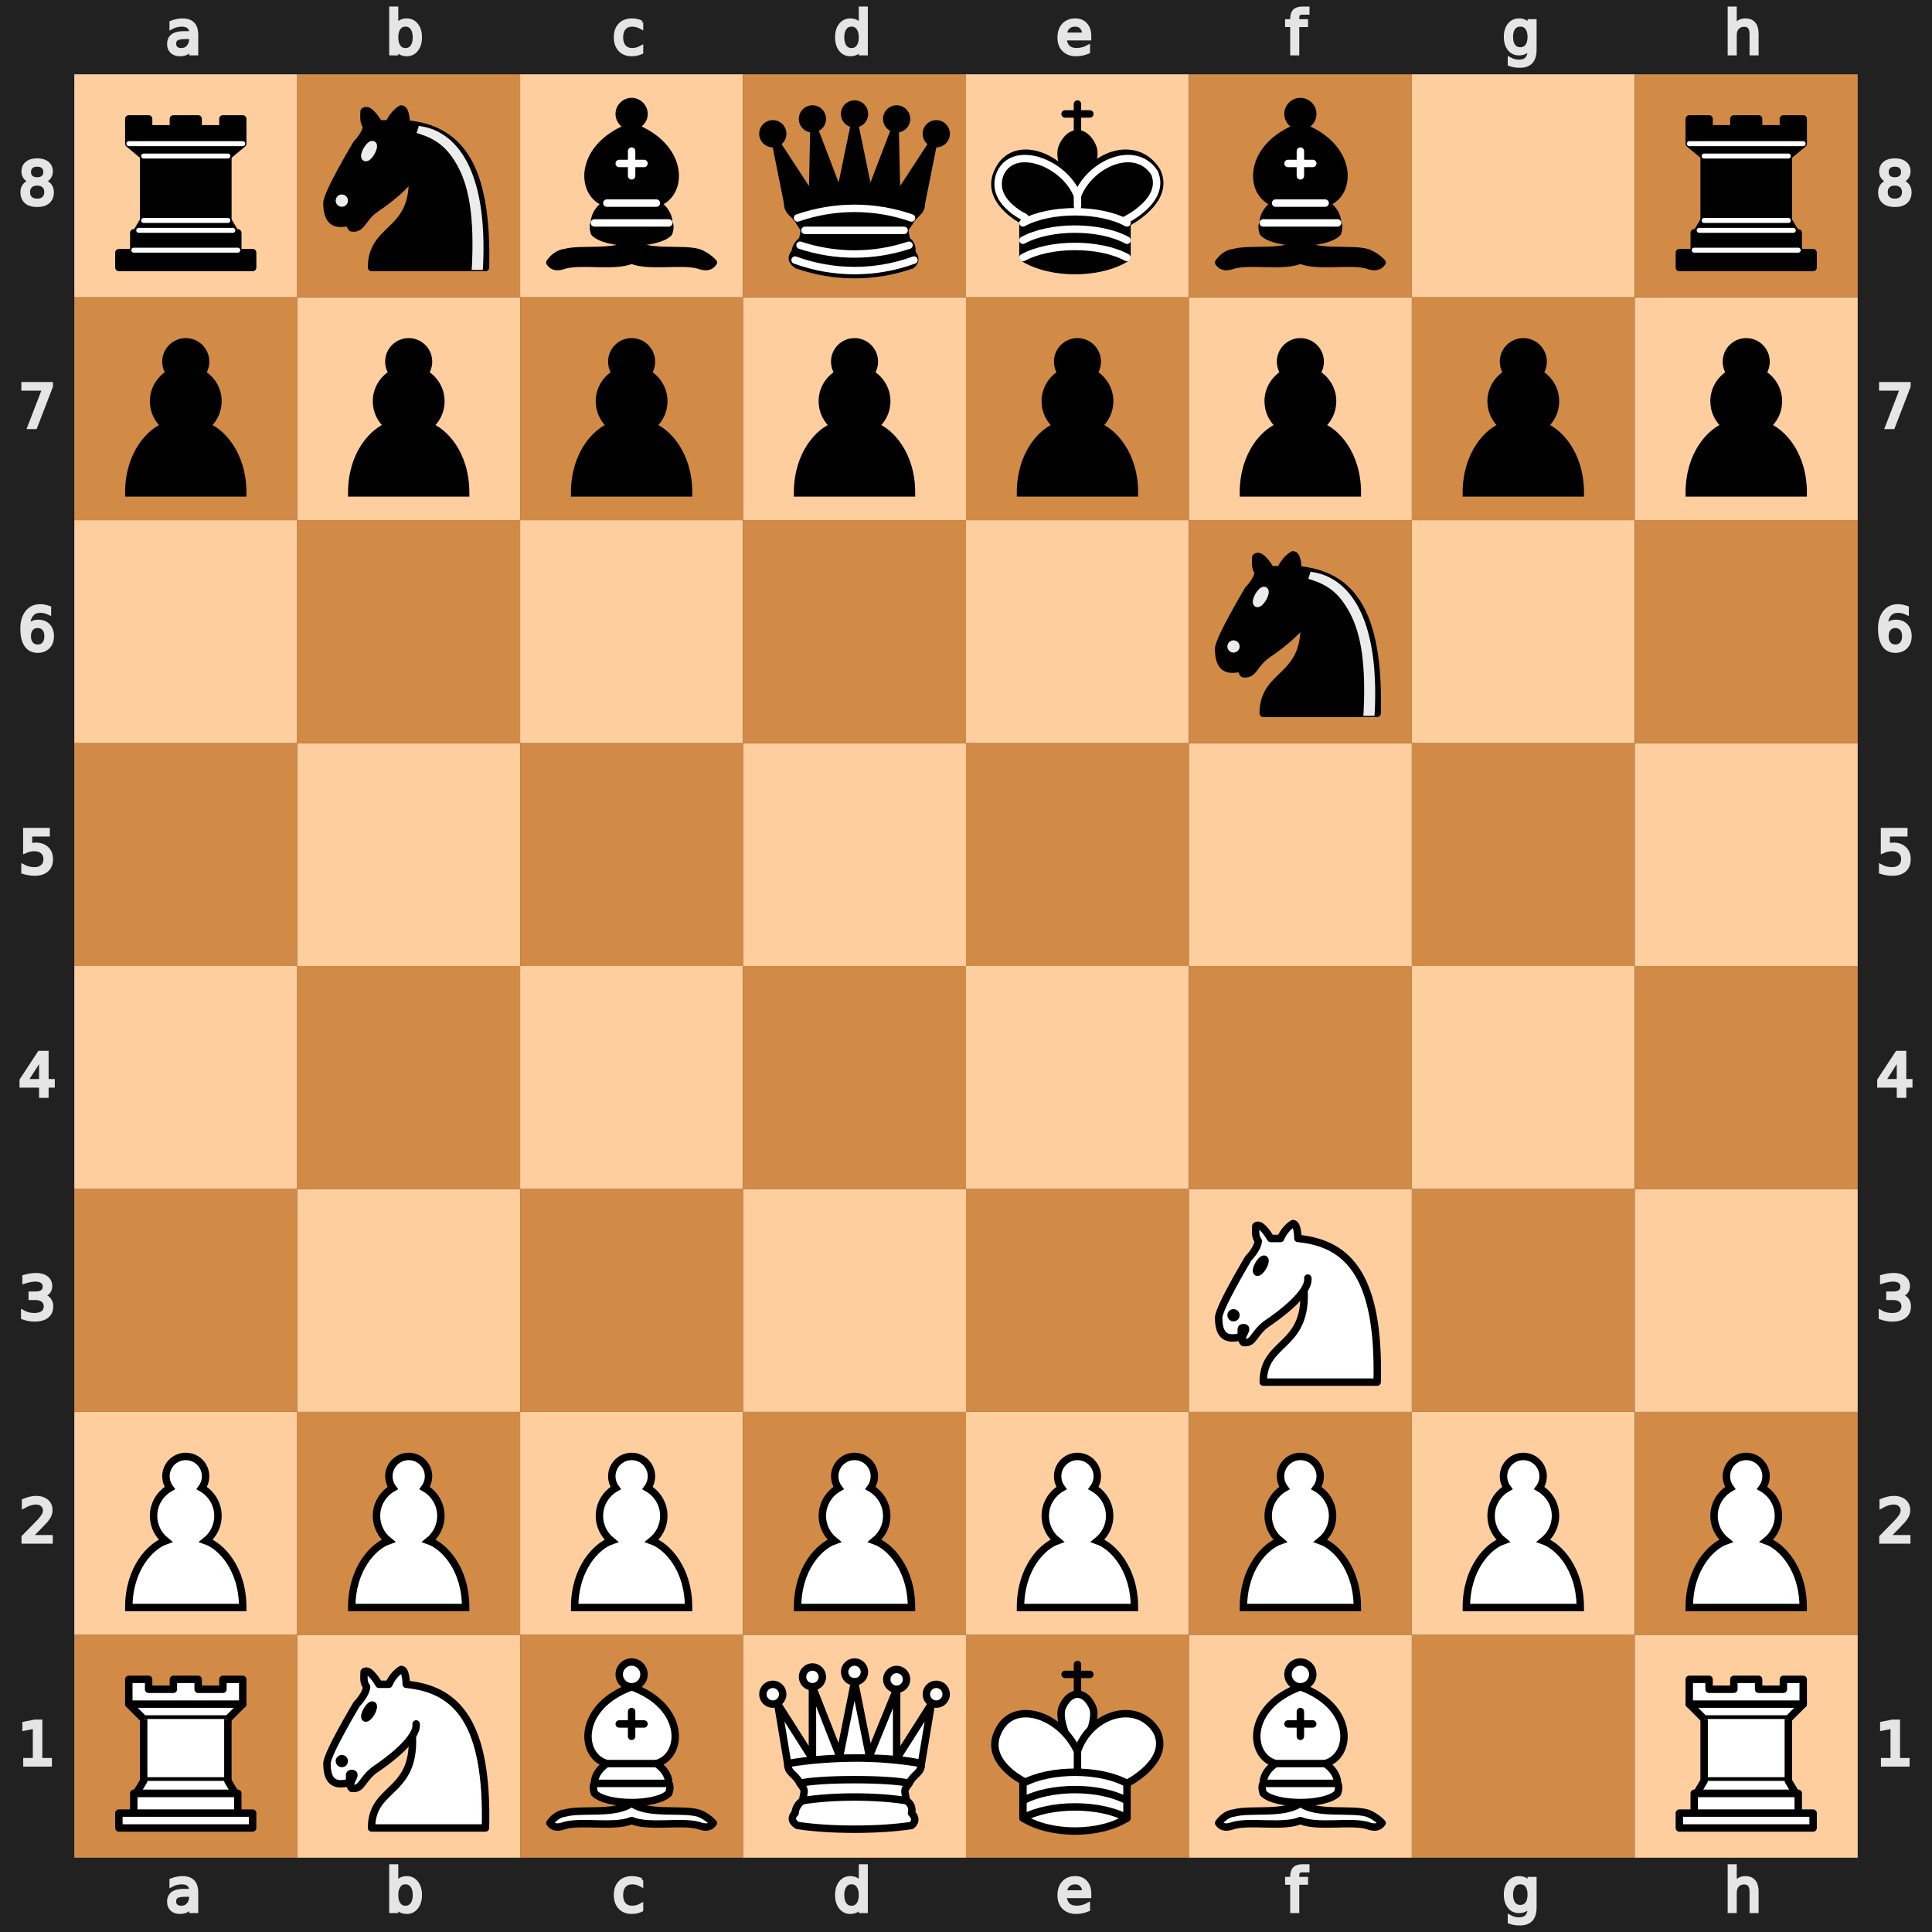
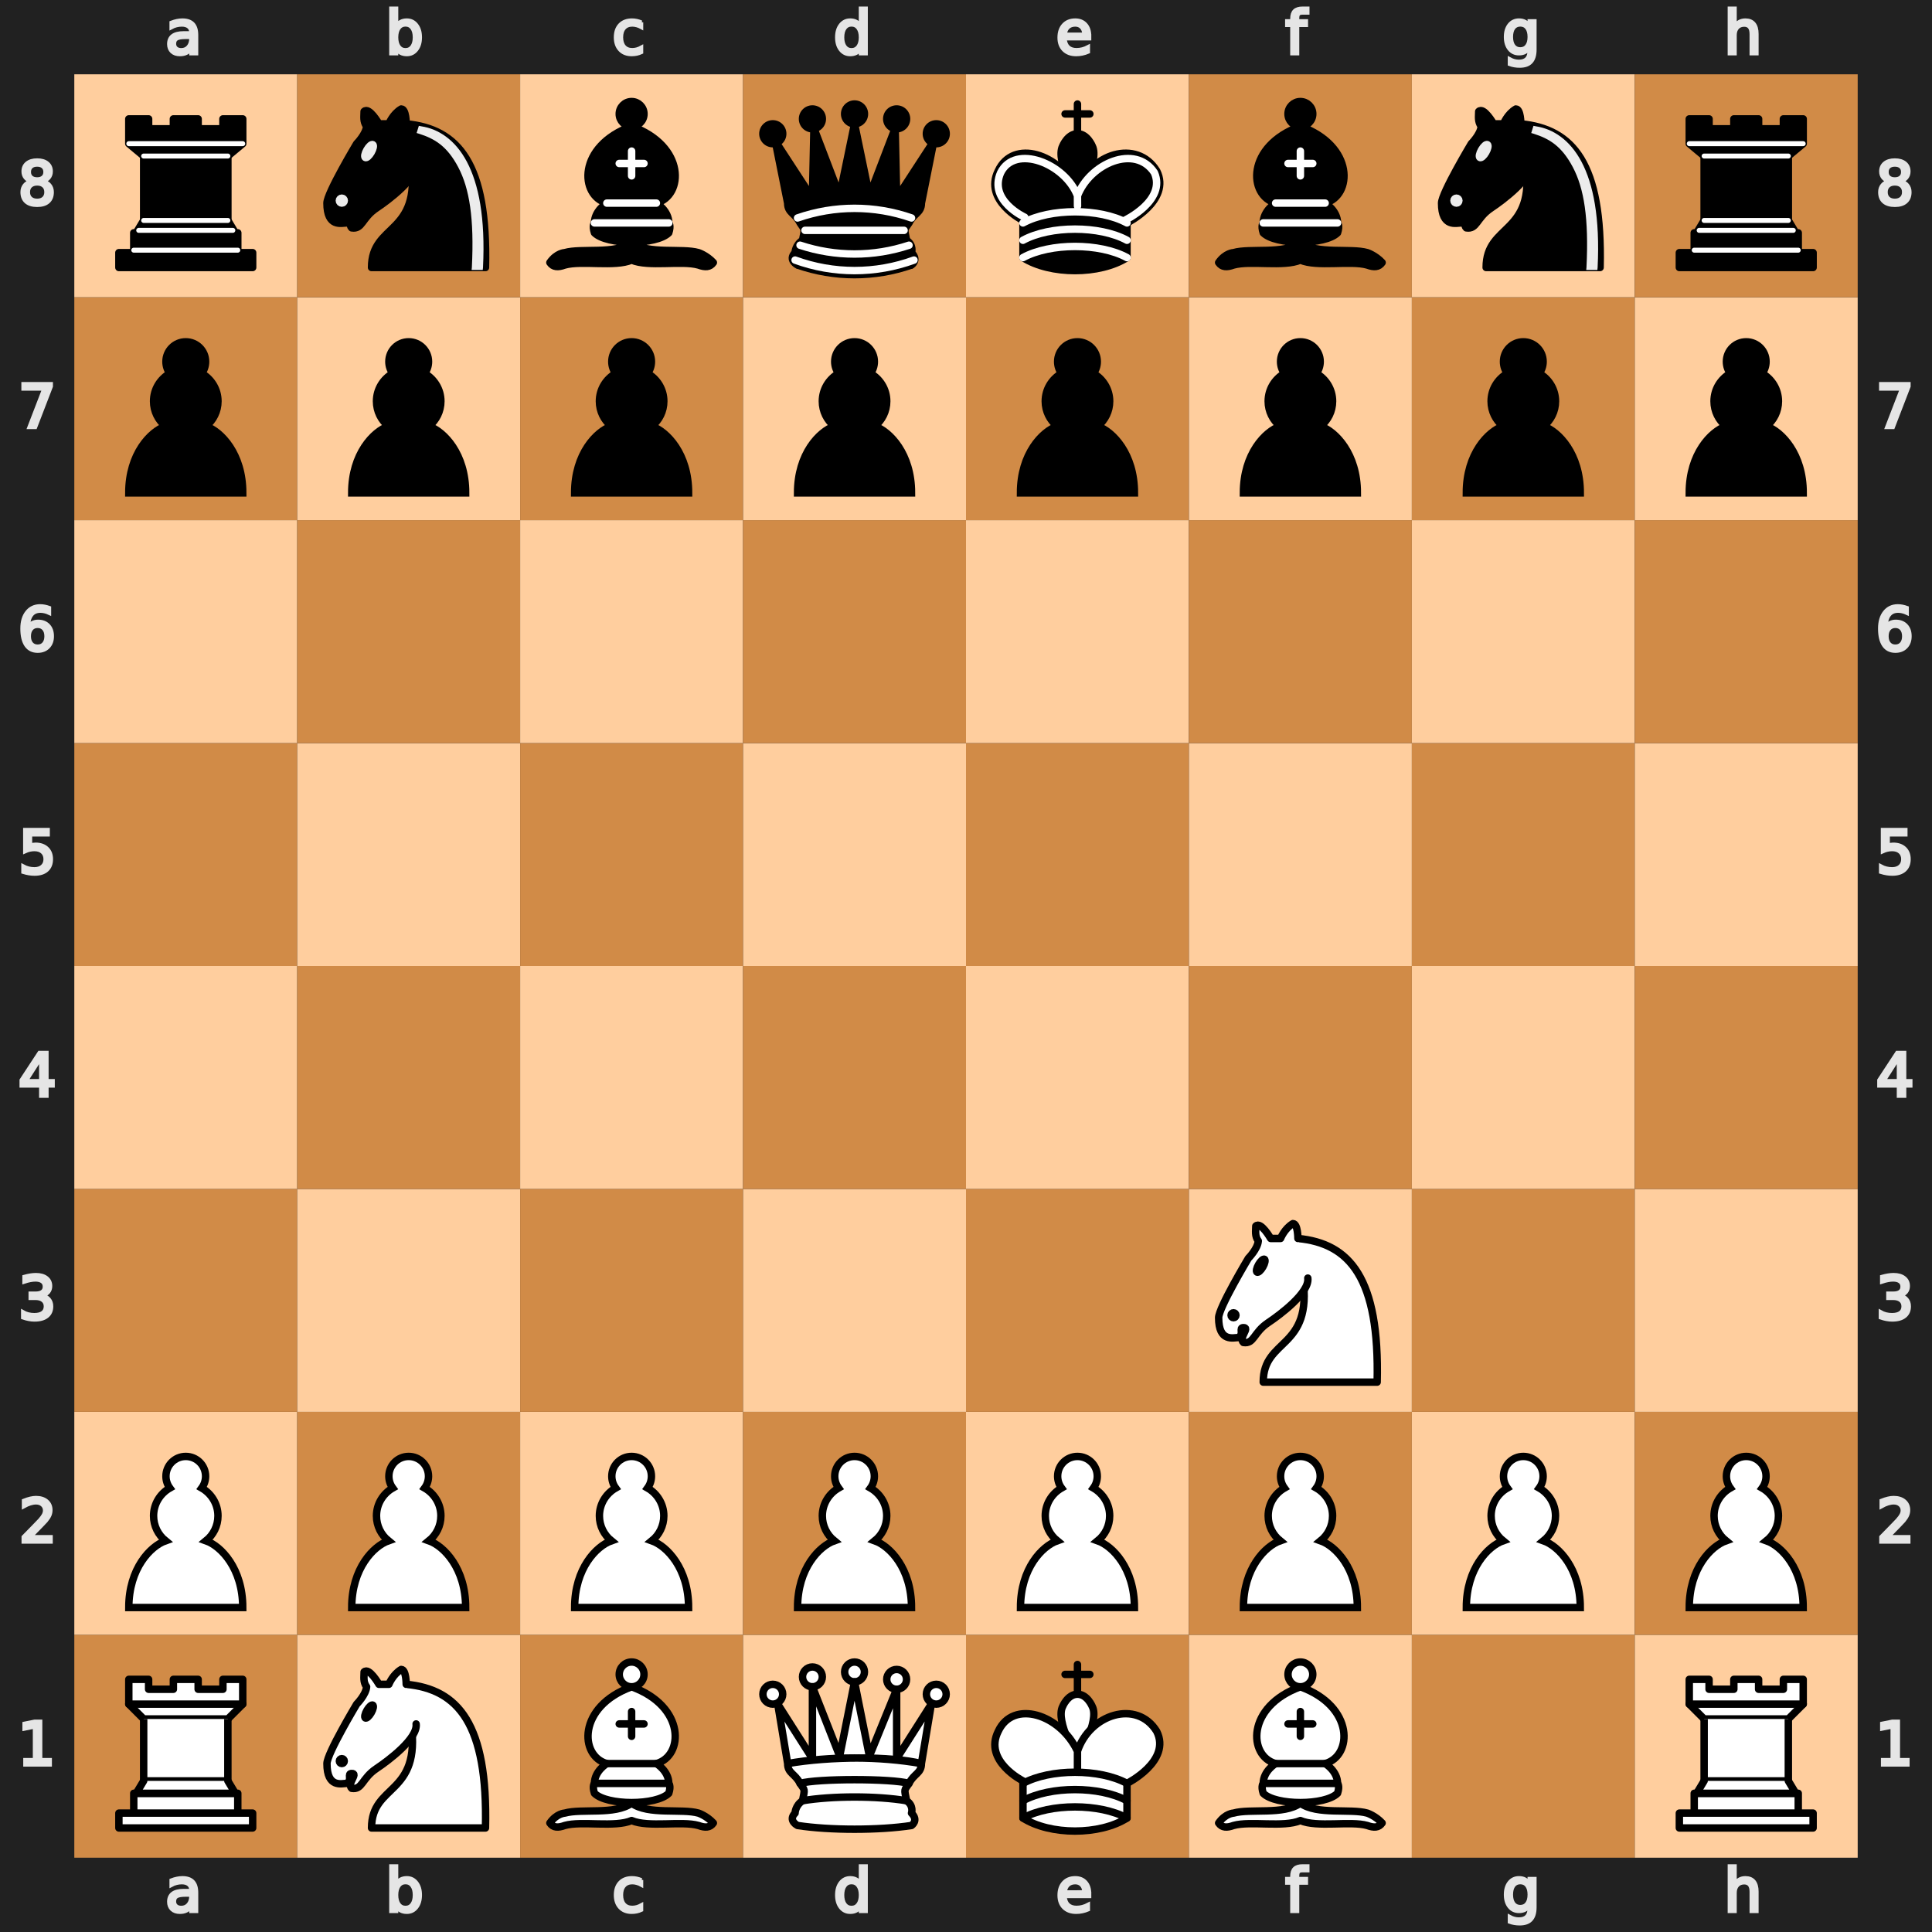
<svg xmlns="http://www.w3.org/2000/svg" xmlns:xlink="http://www.w3.org/1999/xlink" version="1.2" baseProfile="tiny" viewBox="0 0 390 390" width="350" height="350">
  <defs>
    <g id="white-pawn" class="white pawn">
      <path d="M22.5 9c-2.21 0-4 1.79-4 4 0 .89.29 1.71.78 2.38C17.33 16.5 16 18.59 16 21c0 2.03.94 3.84 2.41 5.03-3 1.06-7.41 5.55-7.41 13.47h23c0-7.92-4.41-12.41-7.41-13.47 1.47-1.19 2.41-3 2.41-5.03 0-2.41-1.33-4.5-3.28-5.62.49-.67.78-1.49.78-2.38 0-2.21-1.79-4-4-4z" fill="#fff" stroke="#000" stroke-width="1.5" stroke-linecap="round" />
    </g>
    <g id="white-knight" class="white knight" fill="none" fill-rule="evenodd" stroke="#000" stroke-width="1.5" stroke-linecap="round" stroke-linejoin="round">
      <path d="M 22,10 C 32.5,11 38.5,18 38,39 L 15,39 C 15,30 25,32.5 23,18" style="fill:#ffffff; stroke:#000000;" />
      <path d="M 24,18 C 24.38,20.91 18.45,25.37 16,27 C 13,29 13.18,31.34 11,31 C 9.958,30.06 12.41,27.96 11,28 C 10,28 11.19,29.23 10,30 C 9,30 5.997,31 6,26 C 6,24 12,14 12,14 C 12,14 13.89,12.1 14,10.5 C 13.27,9.506 13.5,8.5 13.5,7.5 C 14.5,6.5 16.5,10 16.5,10 L 18.5,10 C 18.5,10 19.28,8.008 21,7 C 22,7 22,10 22,10" style="fill:#ffffff; stroke:#000000;" />
      <path d="M 9.5 25.5 A 0.5 0.5 0 1 1 8.5,25.5 A 0.5 0.5 0 1 1 9.5 25.5 z" style="fill:#000000; stroke:#000000;" />
      <path d="M 15 15.5 A 0.5 1.5 0 1 1 14,15.5 A 0.5 1.5 0 1 1 15 15.5 z" transform="matrix(0.866,0.5,-0.5,0.866,9.693,-5.173)" style="fill:#000000; stroke:#000000;" />
    </g>
    <g id="white-bishop" class="white bishop" fill="none" fill-rule="evenodd" stroke="#000" stroke-width="1.5" stroke-linecap="round" stroke-linejoin="round">
      <g fill="#fff" stroke-linecap="butt">
        <path d="M9 36c3.39-.97 10.11.43 13.5-2 3.39 2.43 10.11 1.03 13.5 2 0 0 1.65.54 3 2-.68.97-1.65.99-3 .5-3.39-.97-10.11.46-13.5-1-3.39 1.46-10.11.03-13.5 1-1.354.49-2.323.47-3-.5 1.354-1.94 3-2 3-2zM15 32c2.5 2.5 12.5 2.5 15 0 .5-1.5 0-2 0-2 0-2.5-2.5-4-2.5-4 5.5-1.5 6-11.5-5-15.5-11 4-10.5 14-5 15.5 0 0-2.5 1.5-2.5 4 0 0-.5.5 0 2zM25 8a2.5 2.5 0 1 1-5 0 2.5 2.5 0 1 1 5 0z" />
      </g>
      <path d="M17.5 26h10M15 30h15m-7.5-14.5v5M20 18h5" stroke-linejoin="miter" />
    </g>
    <g id="white-rook" class="white rook" fill="#fff" fill-rule="evenodd" stroke="#000" stroke-width="1.5" stroke-linecap="round" stroke-linejoin="round">
      <path d="M9 39h27v-3H9v3zM12 36v-4h21v4H12zM11 14V9h4v2h5V9h5v2h5V9h4v5" stroke-linecap="butt" />
      <path d="M34 14l-3 3H14l-3-3" />
      <path d="M31 17v12.5H14V17" stroke-linecap="butt" stroke-linejoin="miter" />
      <path d="M31 29.5l1.5 2.5h-20l1.5-2.5" />
      <path d="M11 14h23" fill="none" stroke-linejoin="miter" />
    </g>
    <g id="white-queen" class="white queen" fill="#fff" fill-rule="evenodd" stroke="#000" stroke-width="1.5" stroke-linecap="round" stroke-linejoin="round">
      <path d="M8 12a2 2 0 1 1-4 0 2 2 0 1 1 4 0zM24.5 7.5a2 2 0 1 1-4 0 2 2 0 1 1 4 0zM41 12a2 2 0 1 1-4 0 2 2 0 1 1 4 0zM16 8.5a2 2 0 1 1-4 0 2 2 0 1 1 4 0zM33 9a2 2 0 1 1-4 0 2 2 0 1 1 4 0z" />
      <path d="M9 26c8.5-1.5 21-1.5 27 0l2-12-7 11V11l-5.5 13.5-3-15-3 15-5.5-14V25L7 14l2 12zM9 26c0 2 1.5 2 2.5 4 1 1.5 1 1 .5 3.5-1.5 1-1.5 2.5-1.5 2.5-1.5 1.5.5 2.5.5 2.5 6.5 1 16.5 1 23 0 0 0 1.5-1 0-2.5 0 0 .5-1.5-1-2.5-.5-2.5-.5-2 .5-3.5 1-2 2.5-2 2.5-4-8.5-1.5-18.5-1.5-27 0z" stroke-linecap="butt" />
      <path d="M11.5 30c3.5-1 18.5-1 22 0M12 33.5c6-1 15-1 21 0" fill="none" />
    </g>
    <g id="white-king" class="white king" fill="none" fill-rule="evenodd" stroke="#000" stroke-width="1.5" stroke-linecap="round" stroke-linejoin="round">
      <path d="M22.5 11.63V6M20 8h5" stroke-linejoin="miter" />
      <path d="M22.5 25s4.5-7.5 3-10.5c0 0-1-2.5-3-2.5s-3 2.5-3 2.5c-1.5 3 3 10.5 3 10.5" fill="#fff" stroke-linecap="butt" stroke-linejoin="miter" />
      <path d="M11.5 37c5.5 3.5 15.5 3.5 21 0v-7s9-4.5 6-10.5c-4-6.5-13.5-3.5-16 4V27v-3.5c-3.5-7.5-13-10.5-16-4-3 6 5 10 5 10V37z" fill="#fff" />
      <path d="M11.5 30c5.5-3 15.5-3 21 0m-21 3.5c5.5-3 15.5-3 21 0m-21 3.5c5.5-3 15.5-3 21 0" />
    </g>
    <g id="black-pawn" class="black pawn">
      <path d="M22.5 9c-2.21 0-4 1.79-4 4 0 .89.29 1.71.78 2.38C17.33 16.5 16 18.59 16 21c0 2.03.94 3.84 2.41 5.03-3 1.06-7.41 5.55-7.41 13.47h23c0-7.92-4.41-12.41-7.41-13.47 1.47-1.19 2.41-3 2.41-5.03 0-2.41-1.33-4.5-3.28-5.62.49-.67.78-1.49.78-2.38 0-2.21-1.79-4-4-4z" stroke="#000" stroke-width="1.5" stroke-linecap="round" />
    </g>
    <g id="black-knight" class="black knight" fill="none" fill-rule="evenodd" stroke="#000" stroke-width="1.5" stroke-linecap="round" stroke-linejoin="round">
      <path d="M 22,10 C 32.5,11 38.5,18 38,39 L 15,39 C 15,30 25,32.5 23,18" style="fill:#000000; stroke:#000000;" />
      <path d="M 24,18 C 24.38,20.91 18.45,25.37 16,27 C 13,29 13.18,31.34 11,31 C 9.958,30.06 12.41,27.96 11,28 C 10,28 11.19,29.23 10,30 C 9,30 5.997,31 6,26 C 6,24 12,14 12,14 C 12,14 13.89,12.1 14,10.5 C 13.27,9.506 13.5,8.5 13.5,7.5 C 14.5,6.5 16.5,10 16.5,10 L 18.5,10 C 18.5,10 19.28,8.008 21,7 C 22,7 22,10 22,10" style="fill:#000000; stroke:#000000;" />
      <path d="M 9.5 25.5 A 0.5 0.5 0 1 1 8.5,25.5 A 0.5 0.5 0 1 1 9.5 25.5 z" style="fill:#ececec; stroke:#ececec;" />
      <path d="M 15 15.5 A 0.5 1.5 0 1 1 14,15.5 A 0.5 1.5 0 1 1 15 15.5 z" transform="matrix(0.866,0.5,-0.5,0.866,9.693,-5.173)" style="fill:#ececec; stroke:#ececec;" />
      <path d="M 24.55,10.4 L 24.1,11.85 L 24.6,12 C 27.75,13 30.25,14.49 32.5,18.75 C 34.75,23.01 35.75,29.06 35.25,39 L 35.2,39.5 L 37.45,39.5 L 37.5,39 C 38,28.94 36.62,22.15 34.25,17.66 C 31.88,13.17 28.46,11.02 25.06,10.5 L 24.55,10.4 z " style="fill:#ececec; stroke:none;" />
    </g>
    <g id="black-bishop" class="black bishop" fill="none" fill-rule="evenodd" stroke="#000" stroke-width="1.5" stroke-linecap="round" stroke-linejoin="round">
      <path d="M9 36c3.39-.97 10.11.43 13.5-2 3.39 2.43 10.11 1.03 13.5 2 0 0 1.65.54 3 2-.68.97-1.65.99-3 .5-3.39-.97-10.11.46-13.5-1-3.39 1.46-10.11.03-13.5 1-1.354.49-2.323.47-3-.5 1.354-1.94 3-2 3-2zm6-4c2.5 2.5 12.5 2.5 15 0 .5-1.5 0-2 0-2 0-2.5-2.5-4-2.5-4 5.5-1.5 6-11.5-5-15.5-11 4-10.5 14-5 15.5 0 0-2.5 1.5-2.5 4 0 0-.5.5 0 2zM25 8a2.5 2.5 0 1 1-5 0 2.5 2.5 0 1 1 5 0z" fill="#000" stroke-linecap="butt" />
      <path d="M17.5 26h10M15 30h15m-7.5-14.5v5M20 18h5" stroke="#fff" stroke-linejoin="miter" />
    </g>
    <g id="black-rook" class="black rook" fill="#000" fill-rule="evenodd" stroke="#000" stroke-width="1.5" stroke-linecap="round" stroke-linejoin="round">
      <path d="M9 39h27v-3H9v3zM12.5 32l1.5-2.5h17l1.5 2.5h-20zM12 36v-4h21v4H12z" stroke-linecap="butt" />
      <path d="M14 29.5v-13h17v13H14z" stroke-linecap="butt" stroke-linejoin="miter" />
      <path d="M14 16.5L11 14h23l-3 2.5H14zM11 14V9h4v2h5V9h5v2h5V9h4v5H11z" stroke-linecap="butt" />
      <path d="M12 35.5h21M13 31.5h19M14 29.5h17M14 16.5h17M11 14h23" fill="none" stroke="#fff" stroke-width="1" stroke-linejoin="miter" />
    </g>
    <g id="black-queen" class="black queen" fill="#000" fill-rule="evenodd" stroke="#000" stroke-width="1.5" stroke-linecap="round" stroke-linejoin="round">
      <g fill="#000" stroke="none">
        <circle cx="6" cy="12" r="2.75" />
        <circle cx="14" cy="9" r="2.75" />
        <circle cx="22.5" cy="8" r="2.75" />
        <circle cx="31" cy="9" r="2.75" />
        <circle cx="39" cy="12" r="2.75" />
      </g>
      <path d="M9 26c8.5-1.5 21-1.5 27 0l2.5-12.5L31 25l-.3-14.1-5.2 13.6-3-14.5-3 14.5-5.2-13.6L14 25 6.5 13.5 9 26zM9 26c0 2 1.5 2 2.5 4 1 1.5 1 1 .5 3.5-1.5 1-1.5 2.5-1.5 2.5-1.5 1.5.5 2.5.5 2.5 6.5 1 16.5 1 23 0 0 0 1.5-1 0-2.5 0 0 .5-1.5-1-2.5-.5-2.5-.5-2 .5-3.5 1-2 2.5-2 2.5-4-8.5-1.5-18.5-1.5-27 0z" stroke-linecap="butt" />
      <path d="M11 38.5a35 35 1 0 0 23 0" fill="none" stroke-linecap="butt" />
      <path d="M11 29a35 35 1 0 1 23 0M12.5 31.5h20M11.5 34.5a35 35 1 0 0 22 0M10.5 37.5a35 35 1 0 0 24 0" fill="none" stroke="#fff" />
    </g>
    <g id="black-king" class="black king" fill="none" fill-rule="evenodd" stroke="#000" stroke-width="1.5" stroke-linecap="round" stroke-linejoin="round">
      <path d="M22.5 11.63V6" stroke-linejoin="miter" />
      <path d="M22.5 25s4.5-7.5 3-10.5c0 0-1-2.5-3-2.5s-3 2.5-3 2.5c-1.5 3 3 10.5 3 10.5" fill="#000" stroke-linecap="butt" stroke-linejoin="miter" />
      <path d="M11.5 37c5.5 3.5 15.5 3.5 21 0v-7s9-4.5 6-10.5c-4-6.5-13.5-3.5-16 4V27v-3.5c-3.5-7.5-13-10.5-16-4-3 6 5 10 5 10V37z" fill="#000" />
      <path d="M20 8h5" stroke-linejoin="miter" />
      <path d="M32 29.5s8.5-4 6.03-9.65C34.15 14 25 18 22.5 24.5l.01 2.1-.01-2.1C20 18 9.906 14 6.997 19.85c-2.497 5.65 4.853 9 4.853 9M11.5 30c5.5-3 15.5-3 21 0m-21 3.5c5.5-3 15.5-3 21 0m-21 3.5c5.5-3 15.5-3 21 0" stroke="#fff" />
    </g>
  </defs>
  <rect x="0" y="0" width="390" height="390" fill="#212121" />
  <g transform="translate(20, 0) scale(0.75, 0.75)" fill="#e5e5e5" stroke="#e5e5e5">
    <path d="M23.328 10.016q-1.742 0-2.414.398-.672.398-.672 1.36 0 .765.5 1.218.508.445 1.375.445 1.196 0 1.914-.843.727-.852.727-2.258v-.32zm2.867-.594v4.992h-1.437v-1.328q-.492.797-1.227 1.18-.734.375-1.797.375-1.343 0-2.14-.75-.79-.758-.79-2.024 0-1.476.985-2.226.992-.75 2.953-.75h2.016V8.75q0-.992-.656-1.531-.649-.547-1.829-.547-.75 0-1.46.18-.711.18-1.368.539V6.062q.79-.304 1.532-.453.742-.156 1.445-.156 1.898 0 2.836.984.937.985.937 2.985z" />
  </g>
  <g transform="translate(20, 375) scale(0.75, 0.75)" fill="#e5e5e5" stroke="#e5e5e5">
    <path d="M23.328 10.016q-1.742 0-2.414.398-.672.398-.672 1.36 0 .765.5 1.218.508.445 1.375.445 1.196 0 1.914-.843.727-.852.727-2.258v-.32zm2.867-.594v4.992h-1.437v-1.328q-.492.797-1.227 1.18-.734.375-1.797.375-1.343 0-2.14-.75-.79-.758-.79-2.024 0-1.476.985-2.226.992-.75 2.953-.75h2.016V8.75q0-.992-.656-1.531-.649-.547-1.829-.547-.75 0-1.46.18-.711.18-1.368.539V6.062q.79-.304 1.532-.453.742-.156 1.445-.156 1.898 0 2.836.984.937.985.937 2.985z" />
  </g>
  <g transform="translate(65, 0) scale(0.75, 0.75)" fill="#e5e5e5" stroke="#e5e5e5">
    <path d="M24.922 10.047q0-1.586-.656-2.485-.649-.906-1.79-.906-1.14 0-1.796.906-.649.899-.649 2.485 0 1.586.649 2.492.656.898 1.797.898 1.14 0 1.789-.898.656-.906.656-2.492zm-4.89-3.055q.452-.781 1.14-1.156.695-.383 1.656-.383 1.594 0 2.586 1.266 1 1.265 1 3.328 0 2.062-1 3.328-.992 1.266-2.586 1.266-.96 0-1.656-.375-.688-.383-1.14-1.164v1.312h-1.446V2.258h1.445z" />
  </g>
  <g transform="translate(65, 375) scale(0.75, 0.75)" fill="#e5e5e5" stroke="#e5e5e5">
    <path d="M24.922 10.047q0-1.586-.656-2.485-.649-.906-1.79-.906-1.14 0-1.796.906-.649.899-.649 2.485 0 1.586.649 2.492.656.898 1.797.898 1.14 0 1.789-.898.656-.906.656-2.492zm-4.89-3.055q.452-.781 1.14-1.156.695-.383 1.656-.383 1.594 0 2.586 1.266 1 1.265 1 3.328 0 2.062-1 3.328-.992 1.266-2.586 1.266-.96 0-1.656-.375-.688-.383-1.14-1.164v1.312h-1.446V2.258h1.445z" />
  </g>
  <g transform="translate(110, 0) scale(0.75, 0.75)" fill="#e5e5e5" stroke="#e5e5e5">
    <path d="M25.96 6v1.344q-.608-.336-1.226-.5-.609-.172-1.234-.172-1.398 0-2.172.89-.773.883-.773 2.485 0 1.601.773 2.492.774.883 2.172.883.625 0 1.234-.164.618-.172 1.227-.508v1.328q-.602.281-1.25.422-.64.14-1.367.14-1.977 0-3.14-1.242-1.165-1.242-1.165-3.351 0-2.14 1.172-3.367 1.18-1.227 3.227-1.227.664 0 1.296.14.633.134 1.227.407z" />
  </g>
  <g transform="translate(110, 375) scale(0.75, 0.75)" fill="#e5e5e5" stroke="#e5e5e5">
    <path d="M25.96 6v1.344q-.608-.336-1.226-.5-.609-.172-1.234-.172-1.398 0-2.172.89-.773.883-.773 2.485 0 1.601.773 2.492.774.883 2.172.883.625 0 1.234-.164.618-.172 1.227-.508v1.328q-.602.281-1.25.422-.64.14-1.367.14-1.977 0-3.14-1.242-1.165-1.242-1.165-3.351 0-2.14 1.172-3.367 1.18-1.227 3.227-1.227.664 0 1.296.14.633.134 1.227.407z" />
  </g>
  <g transform="translate(155, 0) scale(0.75, 0.75)" fill="#e5e5e5" stroke="#e5e5e5">
    <path d="M24.973 6.992V2.258h1.437v12.156h-1.437v-1.312q-.453.78-1.149 1.164-.687.375-1.656.375-1.586 0-2.586-1.266-.992-1.266-.992-3.328 0-2.063.992-3.328 1-1.266 2.586-1.266.969 0 1.656.383.696.375 1.149 1.156zm-4.899 3.055q0 1.586.649 2.492.656.898 1.797.898 1.14 0 1.796-.898.657-.906.657-2.492 0-1.586-.657-2.485-.656-.906-1.796-.906-1.141 0-1.797.906-.649.899-.649 2.485z" />
  </g>
  <g transform="translate(155, 375) scale(0.75, 0.75)" fill="#e5e5e5" stroke="#e5e5e5">
    <path d="M24.973 6.992V2.258h1.437v12.156h-1.437v-1.312q-.453.78-1.149 1.164-.687.375-1.656.375-1.586 0-2.586-1.266-.992-1.266-.992-3.328 0-2.063.992-3.328 1-1.266 2.586-1.266.969 0 1.656.383.696.375 1.149 1.156zm-4.899 3.055q0 1.586.649 2.492.656.898 1.797.898 1.14 0 1.796-.898.657-.906.657-2.492 0-1.586-.657-2.485-.656-.906-1.796-.906-1.141 0-1.797.906-.649.899-.649 2.485z" />
  </g>
  <g transform="translate(200, 0) scale(0.75, 0.75)" fill="#e5e5e5" stroke="#e5e5e5">
    <path d="M26.555 9.68v.703h-6.61q.094 1.484.89 2.265.806.774 2.235.774.828 0 1.602-.203.781-.203 1.547-.61v1.36q-.774.328-1.586.5-.813.172-1.649.172-2.093 0-3.32-1.22-1.219-1.218-1.219-3.296 0-2.148 1.157-3.406 1.164-1.266 3.132-1.266 1.766 0 2.79 1.14 1.03 1.134 1.03 3.087zm-1.438-.422q-.015-1.18-.664-1.883-.64-.703-1.703-.703-1.203 0-1.93.68-.718.68-.828 1.914z" />
  </g>
  <g transform="translate(200, 375) scale(0.75, 0.75)" fill="#e5e5e5" stroke="#e5e5e5">
    <path d="M26.555 9.68v.703h-6.61q.094 1.484.89 2.265.806.774 2.235.774.828 0 1.602-.203.781-.203 1.547-.61v1.36q-.774.328-1.586.5-.813.172-1.649.172-2.093 0-3.32-1.22-1.219-1.218-1.219-3.296 0-2.148 1.157-3.406 1.164-1.266 3.132-1.266 1.766 0 2.79 1.14 1.03 1.134 1.03 3.087zm-1.438-.422q-.015-1.18-.664-1.883-.64-.703-1.703-.703-1.203 0-1.93.68-.718.68-.828 1.914z" />
  </g>
  <g transform="translate(245, 0) scale(0.75, 0.75)" fill="#e5e5e5" stroke="#e5e5e5">
    <path d="M25.285 2.258v1.195H23.91q-.773 0-1.078.313-.297.312-.297 1.125v.773h2.367v1.117h-2.367v7.633H21.09V6.781h-1.375V5.664h1.375v-.61q0-1.46.68-2.124.68-.672 2.156-.672z" />
  </g>
  <g transform="translate(245, 375) scale(0.75, 0.75)" fill="#e5e5e5" stroke="#e5e5e5">
    <path d="M25.285 2.258v1.195H23.91q-.773 0-1.078.313-.297.312-.297 1.125v.773h2.367v1.117h-2.367v7.633H21.09V6.781h-1.375V5.664h1.375v-.61q0-1.46.68-2.124.68-.672 2.156-.672z" />
  </g>
  <g transform="translate(290, 0) scale(0.75, 0.75)" fill="#e5e5e5" stroke="#e5e5e5">
    <path d="M24.973 9.937q0-1.562-.649-2.421-.64-.86-1.804-.86-1.157 0-1.805.86-.64.859-.64 2.421 0 1.555.64 2.415.648.859 1.805.859 1.164 0 1.804-.86.649-.859.649-2.414zm1.437 3.391q0 2.234-.992 3.32-.992 1.094-3.04 1.094-.757 0-1.429-.117-.672-.11-1.304-.344v-1.398q.632.344 1.25.508.617.164 1.257.164 1.414 0 2.118-.743.703-.734.703-2.226v-.711q-.446.773-1.141 1.156-.695.383-1.664.383-1.61 0-2.594-1.227-.984-1.226-.984-3.25 0-2.03.984-3.257.985-1.227 2.594-1.227.969 0 1.664.383t1.14 1.156V5.664h1.438z" />
  </g>
  <g transform="translate(290, 375) scale(0.75, 0.75)" fill="#e5e5e5" stroke="#e5e5e5">
    <path d="M24.973 9.937q0-1.562-.649-2.421-.64-.86-1.804-.86-1.157 0-1.805.86-.64.859-.64 2.421 0 1.555.64 2.415.648.859 1.805.859 1.164 0 1.804-.86.649-.859.649-2.414zm1.437 3.391q0 2.234-.992 3.32-.992 1.094-3.04 1.094-.757 0-1.429-.117-.672-.11-1.304-.344v-1.398q.632.344 1.25.508.617.164 1.257.164 1.414 0 2.118-.743.703-.734.703-2.226v-.711q-.446.773-1.141 1.156-.695.383-1.664.383-1.61 0-2.594-1.227-.984-1.226-.984-3.25 0-2.03.984-3.257.985-1.227 2.594-1.227.969 0 1.664.383t1.14 1.156V5.664h1.438z" />
  </g>
  <g transform="translate(335, 0) scale(0.75, 0.75)" fill="#e5e5e5" stroke="#e5e5e5">
    <path d="M26.164 9.133v5.281h-1.437V9.18q0-1.243-.485-1.86-.484-.617-1.453-.617-1.164 0-1.836.742-.672.742-.672 2.024v4.945h-1.445V2.258h1.445v4.765q.516-.789 1.211-1.18.703-.39 1.617-.39 1.508 0 2.282.938.773.93.773 2.742z" />
  </g>
  <g transform="translate(335, 375) scale(0.75, 0.75)" fill="#e5e5e5" stroke="#e5e5e5">
    <path d="M26.164 9.133v5.281h-1.437V9.18q0-1.243-.485-1.86-.484-.617-1.453-.617-1.164 0-1.836.742-.672.742-.672 2.024v4.945h-1.445V2.258h1.445v4.765q.516-.789 1.211-1.18.703-.39 1.617-.39 1.508 0 2.282.938.773.93.773 2.742z" />
  </g>
  <g transform="translate(0, 335) scale(0.75, 0.75)" fill="#e5e5e5" stroke="#e5e5e5">
    <path d="M6.754 26.996h2.578v-8.898l-2.805.562v-1.437l2.79-.563h1.578v10.336h2.578v1.328h-6.72z" />
  </g>
  <g transform="translate(375, 335) scale(0.75, 0.75)" fill="#e5e5e5" stroke="#e5e5e5">
    <path d="M6.754 26.996h2.578v-8.898l-2.805.562v-1.437l2.79-.563h1.578v10.336h2.578v1.328h-6.72z" />
  </g>
  <g transform="translate(0, 290) scale(0.75, 0.75)" fill="#e5e5e5" stroke="#e5e5e5">
    <path d="M8.195 26.996h5.508v1.328H6.297v-1.328q.898-.93 2.445-2.492 1.555-1.57 1.953-2.024.758-.851 1.055-1.437.305-.594.305-1.164 0-.93-.657-1.516-.648-.586-1.695-.586-.742 0-1.57.258-.82.258-1.758.781v-1.593q.953-.383 1.781-.578.828-.196 1.516-.196 1.812 0 2.89.906 1.079.907 1.079 2.422 0 .72-.274 1.368-.265.64-.976 1.515-.196.227-1.243 1.313-1.046 1.078-2.953 3.023z" />
  </g>
  <g transform="translate(375, 290) scale(0.75, 0.75)" fill="#e5e5e5" stroke="#e5e5e5">
    <path d="M8.195 26.996h5.508v1.328H6.297v-1.328q.898-.93 2.445-2.492 1.555-1.57 1.953-2.024.758-.851 1.055-1.437.305-.594.305-1.164 0-.93-.657-1.516-.648-.586-1.695-.586-.742 0-1.57.258-.82.258-1.758.781v-1.593q.953-.383 1.781-.578.828-.196 1.516-.196 1.812 0 2.89.906 1.079.907 1.079 2.422 0 .72-.274 1.368-.265.64-.976 1.515-.196.227-1.243 1.313-1.046 1.078-2.953 3.023z" />
  </g>
  <g transform="translate(0, 245) scale(0.75, 0.75)" fill="#e5e5e5" stroke="#e5e5e5">
    <path d="M11.434 22.035q1.132.242 1.765 1.008.64.766.64 1.89 0 1.727-1.187 2.672-1.187.946-3.375.946-.734 0-1.515-.149-.774-.14-1.602-.43V26.45q.656.383 1.438.578.78.196 1.632.196 1.485 0 2.258-.586.782-.586.782-1.703 0-1.032-.727-1.61-.719-.586-2.008-.586h-1.36v-1.297h1.423q1.164 0 1.78-.46.618-.47.618-1.344 0-.899-.64-1.375-.633-.485-1.82-.485-.65 0-1.391.141-.743.14-1.633.437V16.95q.898-.25 1.68-.375.788-.125 1.484-.125 1.797 0 2.844.82 1.046.813 1.046 2.204 0 .968-.554 1.64-.555.664-1.578.922z" />
  </g>
  <g transform="translate(375, 245) scale(0.75, 0.75)" fill="#e5e5e5" stroke="#e5e5e5">
    <path d="M11.434 22.035q1.132.242 1.765 1.008.64.766.64 1.89 0 1.727-1.187 2.672-1.187.946-3.375.946-.734 0-1.515-.149-.774-.14-1.602-.43V26.45q.656.383 1.438.578.78.196 1.632.196 1.485 0 2.258-.586.782-.586.782-1.703 0-1.032-.727-1.61-.719-.586-2.008-.586h-1.36v-1.297h1.423q1.164 0 1.78-.46.618-.47.618-1.344 0-.899-.64-1.375-.633-.485-1.82-.485-.65 0-1.391.141-.743.14-1.633.437V16.95q.898-.25 1.68-.375.788-.125 1.484-.125 1.797 0 2.844.82 1.046.813 1.046 2.204 0 .968-.554 1.64-.555.664-1.578.922z" />
  </g>
  <g transform="translate(0, 200) scale(0.75, 0.75)" fill="#e5e5e5" stroke="#e5e5e5">
    <path d="M11.016 18.035L7.03 24.262h3.985zm-.414-1.375h1.984v7.602h1.664v1.312h-1.664v2.75h-1.57v-2.75H5.75v-1.523z" />
  </g>
  <g transform="translate(375, 200) scale(0.75, 0.75)" fill="#e5e5e5" stroke="#e5e5e5">
    <path d="M11.016 18.035L7.03 24.262h3.985zm-.414-1.375h1.984v7.602h1.664v1.312h-1.664v2.75h-1.57v-2.75H5.75v-1.523z" />
  </g>
  <g transform="translate(0, 155) scale(0.75, 0.75)" fill="#e5e5e5" stroke="#e5e5e5">
    <path d="M6.719 16.66h6.195v1.328h-4.75v2.86q.344-.118.688-.172.343-.063.687-.063 1.953 0 3.094 1.07 1.14 1.07 1.14 2.899 0 1.883-1.171 2.93-1.172 1.039-3.305 1.039-.735 0-1.5-.125-.758-.125-1.57-.375v-1.586q.703.383 1.453.57.75.188 1.586.188 1.351 0 2.14-.711.79-.711.79-1.93 0-1.219-.79-1.93-.789-.71-2.14-.71-.633 0-1.266.14-.625.14-1.281.438z" />
  </g>
  <g transform="translate(375, 155) scale(0.75, 0.75)" fill="#e5e5e5" stroke="#e5e5e5">
    <path d="M6.719 16.66h6.195v1.328h-4.75v2.86q.344-.118.688-.172.343-.063.687-.063 1.953 0 3.094 1.07 1.14 1.07 1.14 2.899 0 1.883-1.171 2.93-1.172 1.039-3.305 1.039-.735 0-1.5-.125-.758-.125-1.57-.375v-1.586q.703.383 1.453.57.75.188 1.586.188 1.351 0 2.14-.711.79-.711.79-1.93 0-1.219-.79-1.93-.789-.71-2.14-.71-.633 0-1.266.14-.625.14-1.281.438z" />
  </g>
  <g transform="translate(0, 110) scale(0.75, 0.75)" fill="#e5e5e5" stroke="#e5e5e5">
    <path d="M10.137 21.863q-1.063 0-1.688.727-.617.726-.617 1.992 0 1.258.617 1.992.625.727 1.688.727 1.062 0 1.68-.727.624-.734.624-1.992 0-1.266-.625-1.992-.617-.727-1.68-.727zm3.133-4.945v1.437q-.594-.28-1.204-.43-.601-.148-1.195-.148-1.562 0-2.39 1.055-.82 1.055-.938 3.188.46-.68 1.156-1.04.696-.367 1.531-.367 1.758 0 2.774 1.07 1.023 1.063 1.023 2.899 0 1.797-1.062 2.883-1.063 1.086-2.828 1.086-2.024 0-3.094-1.547-1.07-1.555-1.07-4.5 0-2.766 1.312-4.406 1.313-1.649 3.524-1.649.593 0 1.195.117.61.118 1.266.352z" />
  </g>
  <g transform="translate(375, 110) scale(0.75, 0.75)" fill="#e5e5e5" stroke="#e5e5e5">
    <path d="M10.137 21.863q-1.063 0-1.688.727-.617.726-.617 1.992 0 1.258.617 1.992.625.727 1.688.727 1.062 0 1.68-.727.624-.734.624-1.992 0-1.266-.625-1.992-.617-.727-1.68-.727zm3.133-4.945v1.437q-.594-.28-1.204-.43-.601-.148-1.195-.148-1.562 0-2.39 1.055-.82 1.055-.938 3.188.46-.68 1.156-1.04.696-.367 1.531-.367 1.758 0 2.774 1.07 1.023 1.063 1.023 2.899 0 1.797-1.062 2.883-1.063 1.086-2.828 1.086-2.024 0-3.094-1.547-1.07-1.555-1.07-4.5 0-2.766 1.312-4.406 1.313-1.649 3.524-1.649.593 0 1.195.117.61.118 1.266.352z" />
  </g>
  <g transform="translate(0, 65) scale(0.75, 0.75)" fill="#e5e5e5" stroke="#e5e5e5">
    <path d="M6.25 16.66h7.5v.672L9.516 28.324H7.867l3.985-10.336H6.25z" />
  </g>
  <g transform="translate(375, 65) scale(0.75, 0.75)" fill="#e5e5e5" stroke="#e5e5e5">
    <path d="M6.25 16.66h7.5v.672L9.516 28.324H7.867l3.985-10.336H6.25z" />
  </g>
  <g transform="translate(0, 20) scale(0.75, 0.75)" fill="#e5e5e5" stroke="#e5e5e5">
    <path d="M10 22.785q-1.125 0-1.773.602-.641.601-.641 1.656t.64 1.656q.649.602 1.774.602t1.773-.602q.649-.61.649-1.656 0-1.055-.649-1.656-.64-.602-1.773-.602zm-1.578-.672q-1.016-.25-1.586-.945-.563-.695-.563-1.695 0-1.399.993-2.211 1-.813 2.734-.813 1.742 0 2.734.813.993.812.993 2.21 0 1-.57 1.696-.563.695-1.571.945 1.14.266 1.773 1.04.641.773.641 1.89 0 1.695-1.04 2.602-1.03.906-2.96.906t-2.969-.906Q6 26.738 6 25.043q0-1.117.64-1.89.641-.774 1.782-1.04zm-.578-2.492q0 .906.562 1.414.57.508 1.594.508 1.016 0 1.586-.508.578-.508.578-1.414 0-.906-.578-1.414-.57-.508-1.586-.508-1.023 0-1.594.508-.562.508-.562 1.414z" />
  </g>
  <g transform="translate(375, 20) scale(0.75, 0.75)" fill="#e5e5e5" stroke="#e5e5e5">
    <path d="M10 22.785q-1.125 0-1.773.602-.641.601-.641 1.656t.64 1.656q.649.602 1.774.602t1.773-.602q.649-.61.649-1.656 0-1.055-.649-1.656-.64-.602-1.773-.602zm-1.578-.672q-1.016-.25-1.586-.945-.563-.695-.563-1.695 0-1.399.993-2.211 1-.813 2.734-.813 1.742 0 2.734.813.993.812.993 2.21 0 1-.57 1.696-.563.695-1.571.945 1.14.266 1.773 1.04.641.773.641 1.89 0 1.695-1.04 2.602-1.03.906-2.96.906t-2.969-.906Q6 26.738 6 25.043q0-1.117.64-1.89.641-.774 1.782-1.04zm-.578-2.492q0 .906.562 1.414.57.508 1.594.508 1.016 0 1.586-.508.578-.508.578-1.414 0-.906-.578-1.414-.57-.508-1.586-.508-1.023 0-1.594.508-.562.508-.562 1.414z" />
  </g>
  <rect x="15" y="330" width="45" height="45" class="square dark a1" stroke="none" fill="#d18b47" />
  <rect x="60" y="330" width="45" height="45" class="square light b1" stroke="none" fill="#ffce9e" />
  <rect x="105" y="330" width="45" height="45" class="square dark c1" stroke="none" fill="#d18b47" />
  <rect x="150" y="330" width="45" height="45" class="square light d1" stroke="none" fill="#ffce9e" />
  <rect x="195" y="330" width="45" height="45" class="square dark e1" stroke="none" fill="#d18b47" />
  <rect x="240" y="330" width="45" height="45" class="square light f1" stroke="none" fill="#ffce9e" />
  <rect x="285" y="330" width="45" height="45" class="square dark g1" stroke="none" fill="#d18b47" />
  <rect x="330" y="330" width="45" height="45" class="square light h1" stroke="none" fill="#ffce9e" />
  <rect x="15" y="285" width="45" height="45" class="square light a2" stroke="none" fill="#ffce9e" />
  <rect x="60" y="285" width="45" height="45" class="square dark b2" stroke="none" fill="#d18b47" />
  <rect x="105" y="285" width="45" height="45" class="square light c2" stroke="none" fill="#ffce9e" />
  <rect x="150" y="285" width="45" height="45" class="square dark d2" stroke="none" fill="#d18b47" />
  <rect x="195" y="285" width="45" height="45" class="square light e2" stroke="none" fill="#ffce9e" />
  <rect x="240" y="285" width="45" height="45" class="square dark f2" stroke="none" fill="#d18b47" />
  <rect x="285" y="285" width="45" height="45" class="square light g2" stroke="none" fill="#ffce9e" />
  <rect x="330" y="285" width="45" height="45" class="square dark h2" stroke="none" fill="#d18b47" />
  <rect x="15" y="240" width="45" height="45" class="square dark a3" stroke="none" fill="#d18b47" />
  <rect x="60" y="240" width="45" height="45" class="square light b3" stroke="none" fill="#ffce9e" />
  <rect x="105" y="240" width="45" height="45" class="square dark c3" stroke="none" fill="#d18b47" />
  <rect x="150" y="240" width="45" height="45" class="square light d3" stroke="none" fill="#ffce9e" />
  <rect x="195" y="240" width="45" height="45" class="square dark e3" stroke="none" fill="#d18b47" />
  <rect x="240" y="240" width="45" height="45" class="square light f3" stroke="none" fill="#ffce9e" />
  <rect x="285" y="240" width="45" height="45" class="square dark g3" stroke="none" fill="#d18b47" />
  <rect x="330" y="240" width="45" height="45" class="square light h3" stroke="none" fill="#ffce9e" />
  <rect x="15" y="195" width="45" height="45" class="square light a4" stroke="none" fill="#ffce9e" />
  <rect x="60" y="195" width="45" height="45" class="square dark b4" stroke="none" fill="#d18b47" />
  <rect x="105" y="195" width="45" height="45" class="square light c4" stroke="none" fill="#ffce9e" />
  <rect x="150" y="195" width="45" height="45" class="square dark d4" stroke="none" fill="#d18b47" />
  <rect x="195" y="195" width="45" height="45" class="square light e4" stroke="none" fill="#ffce9e" />
  <rect x="240" y="195" width="45" height="45" class="square dark f4" stroke="none" fill="#d18b47" />
  <rect x="285" y="195" width="45" height="45" class="square light g4" stroke="none" fill="#ffce9e" />
  <rect x="330" y="195" width="45" height="45" class="square dark h4" stroke="none" fill="#d18b47" />
  <rect x="15" y="150" width="45" height="45" class="square dark a5" stroke="none" fill="#d18b47" />
  <rect x="60" y="150" width="45" height="45" class="square light b5" stroke="none" fill="#ffce9e" />
  <rect x="105" y="150" width="45" height="45" class="square dark c5" stroke="none" fill="#d18b47" />
  <rect x="150" y="150" width="45" height="45" class="square light d5" stroke="none" fill="#ffce9e" />
  <rect x="195" y="150" width="45" height="45" class="square dark e5" stroke="none" fill="#d18b47" />
  <rect x="240" y="150" width="45" height="45" class="square light f5" stroke="none" fill="#ffce9e" />
  <rect x="285" y="150" width="45" height="45" class="square dark g5" stroke="none" fill="#d18b47" />
  <rect x="330" y="150" width="45" height="45" class="square light h5" stroke="none" fill="#ffce9e" />
  <rect x="15" y="105" width="45" height="45" class="square light a6" stroke="none" fill="#ffce9e" />
  <rect x="60" y="105" width="45" height="45" class="square dark b6" stroke="none" fill="#d18b47" />
  <rect x="105" y="105" width="45" height="45" class="square light c6" stroke="none" fill="#ffce9e" />
  <rect x="150" y="105" width="45" height="45" class="square dark d6" stroke="none" fill="#d18b47" />
  <rect x="195" y="105" width="45" height="45" class="square light e6" stroke="none" fill="#ffce9e" />
  <rect x="240" y="105" width="45" height="45" class="square dark f6" stroke="none" fill="#d18b47" />
  <rect x="285" y="105" width="45" height="45" class="square light g6" stroke="none" fill="#ffce9e" />
  <rect x="330" y="105" width="45" height="45" class="square dark h6" stroke="none" fill="#d18b47" />
  <rect x="15" y="60" width="45" height="45" class="square dark a7" stroke="none" fill="#d18b47" />
  <rect x="60" y="60" width="45" height="45" class="square light b7" stroke="none" fill="#ffce9e" />
  <rect x="105" y="60" width="45" height="45" class="square dark c7" stroke="none" fill="#d18b47" />
  <rect x="150" y="60" width="45" height="45" class="square light d7" stroke="none" fill="#ffce9e" />
  <rect x="195" y="60" width="45" height="45" class="square dark e7" stroke="none" fill="#d18b47" />
  <rect x="240" y="60" width="45" height="45" class="square light f7" stroke="none" fill="#ffce9e" />
  <rect x="285" y="60" width="45" height="45" class="square dark g7" stroke="none" fill="#d18b47" />
  <rect x="330" y="60" width="45" height="45" class="square light h7" stroke="none" fill="#ffce9e" />
  <rect x="15" y="15" width="45" height="45" class="square light a8" stroke="none" fill="#ffce9e" />
  <rect x="60" y="15" width="45" height="45" class="square dark b8" stroke="none" fill="#d18b47" />
  <rect x="105" y="15" width="45" height="45" class="square light c8" stroke="none" fill="#ffce9e" />
  <rect x="150" y="15" width="45" height="45" class="square dark d8" stroke="none" fill="#d18b47" />
  <rect x="195" y="15" width="45" height="45" class="square light e8" stroke="none" fill="#ffce9e" />
  <rect x="240" y="15" width="45" height="45" class="square dark f8" stroke="none" fill="#d18b47" />
  <rect x="285" y="15" width="45" height="45" class="square light g8" stroke="none" fill="#ffce9e" />
  <rect x="330" y="15" width="45" height="45" class="square dark h8" stroke="none" fill="#d18b47" />
  <use href="#white-rook" xlink:href="#white-rook" transform="translate(15, 330)" />
  <use href="#white-knight" xlink:href="#white-knight" transform="translate(60, 330)" />
  <use href="#white-bishop" xlink:href="#white-bishop" transform="translate(105, 330)" />
  <use href="#white-queen" xlink:href="#white-queen" transform="translate(150, 330)" />
  <use href="#white-king" xlink:href="#white-king" transform="translate(195, 330)" />
  <use href="#white-bishop" xlink:href="#white-bishop" transform="translate(240, 330)" />
  <use href="#white-rook" xlink:href="#white-rook" transform="translate(330, 330)" />
  <use href="#white-pawn" xlink:href="#white-pawn" transform="translate(15, 285)" />
  <use href="#white-pawn" xlink:href="#white-pawn" transform="translate(60, 285)" />
  <use href="#white-pawn" xlink:href="#white-pawn" transform="translate(105, 285)" />
  <use href="#white-pawn" xlink:href="#white-pawn" transform="translate(150, 285)" />
  <use href="#white-pawn" xlink:href="#white-pawn" transform="translate(195, 285)" />
  <use href="#white-pawn" xlink:href="#white-pawn" transform="translate(240, 285)" />
  <use href="#white-pawn" xlink:href="#white-pawn" transform="translate(285, 285)" />
  <use href="#white-pawn" xlink:href="#white-pawn" transform="translate(330, 285)" />
  <use href="#white-knight" xlink:href="#white-knight" transform="translate(240, 240)" />
-   <use href="#black-knight" xlink:href="#black-knight" transform="translate(240, 105)" />
  <use href="#black-pawn" xlink:href="#black-pawn" transform="translate(15, 60)" />
  <use href="#black-pawn" xlink:href="#black-pawn" transform="translate(60, 60)" />
  <use href="#black-pawn" xlink:href="#black-pawn" transform="translate(105, 60)" />
  <use href="#black-pawn" xlink:href="#black-pawn" transform="translate(150, 60)" />
  <use href="#black-pawn" xlink:href="#black-pawn" transform="translate(195, 60)" />
  <use href="#black-pawn" xlink:href="#black-pawn" transform="translate(240, 60)" />
  <use href="#black-pawn" xlink:href="#black-pawn" transform="translate(285, 60)" />
  <use href="#black-pawn" xlink:href="#black-pawn" transform="translate(330, 60)" />
  <use href="#black-rook" xlink:href="#black-rook" transform="translate(15, 15)" />
  <use href="#black-knight" xlink:href="#black-knight" transform="translate(60, 15)" />
  <use href="#black-bishop" xlink:href="#black-bishop" transform="translate(105, 15)" />
  <use href="#black-queen" xlink:href="#black-queen" transform="translate(150, 15)" />
  <use href="#black-king" xlink:href="#black-king" transform="translate(195, 15)" />
  <use href="#black-bishop" xlink:href="#black-bishop" transform="translate(240, 15)" />
+   <use href="#black-knight" xlink:href="#black-knight" transform="translate(285, 15)" />
  <use href="#black-rook" xlink:href="#black-rook" transform="translate(330, 15)" />
</svg>
